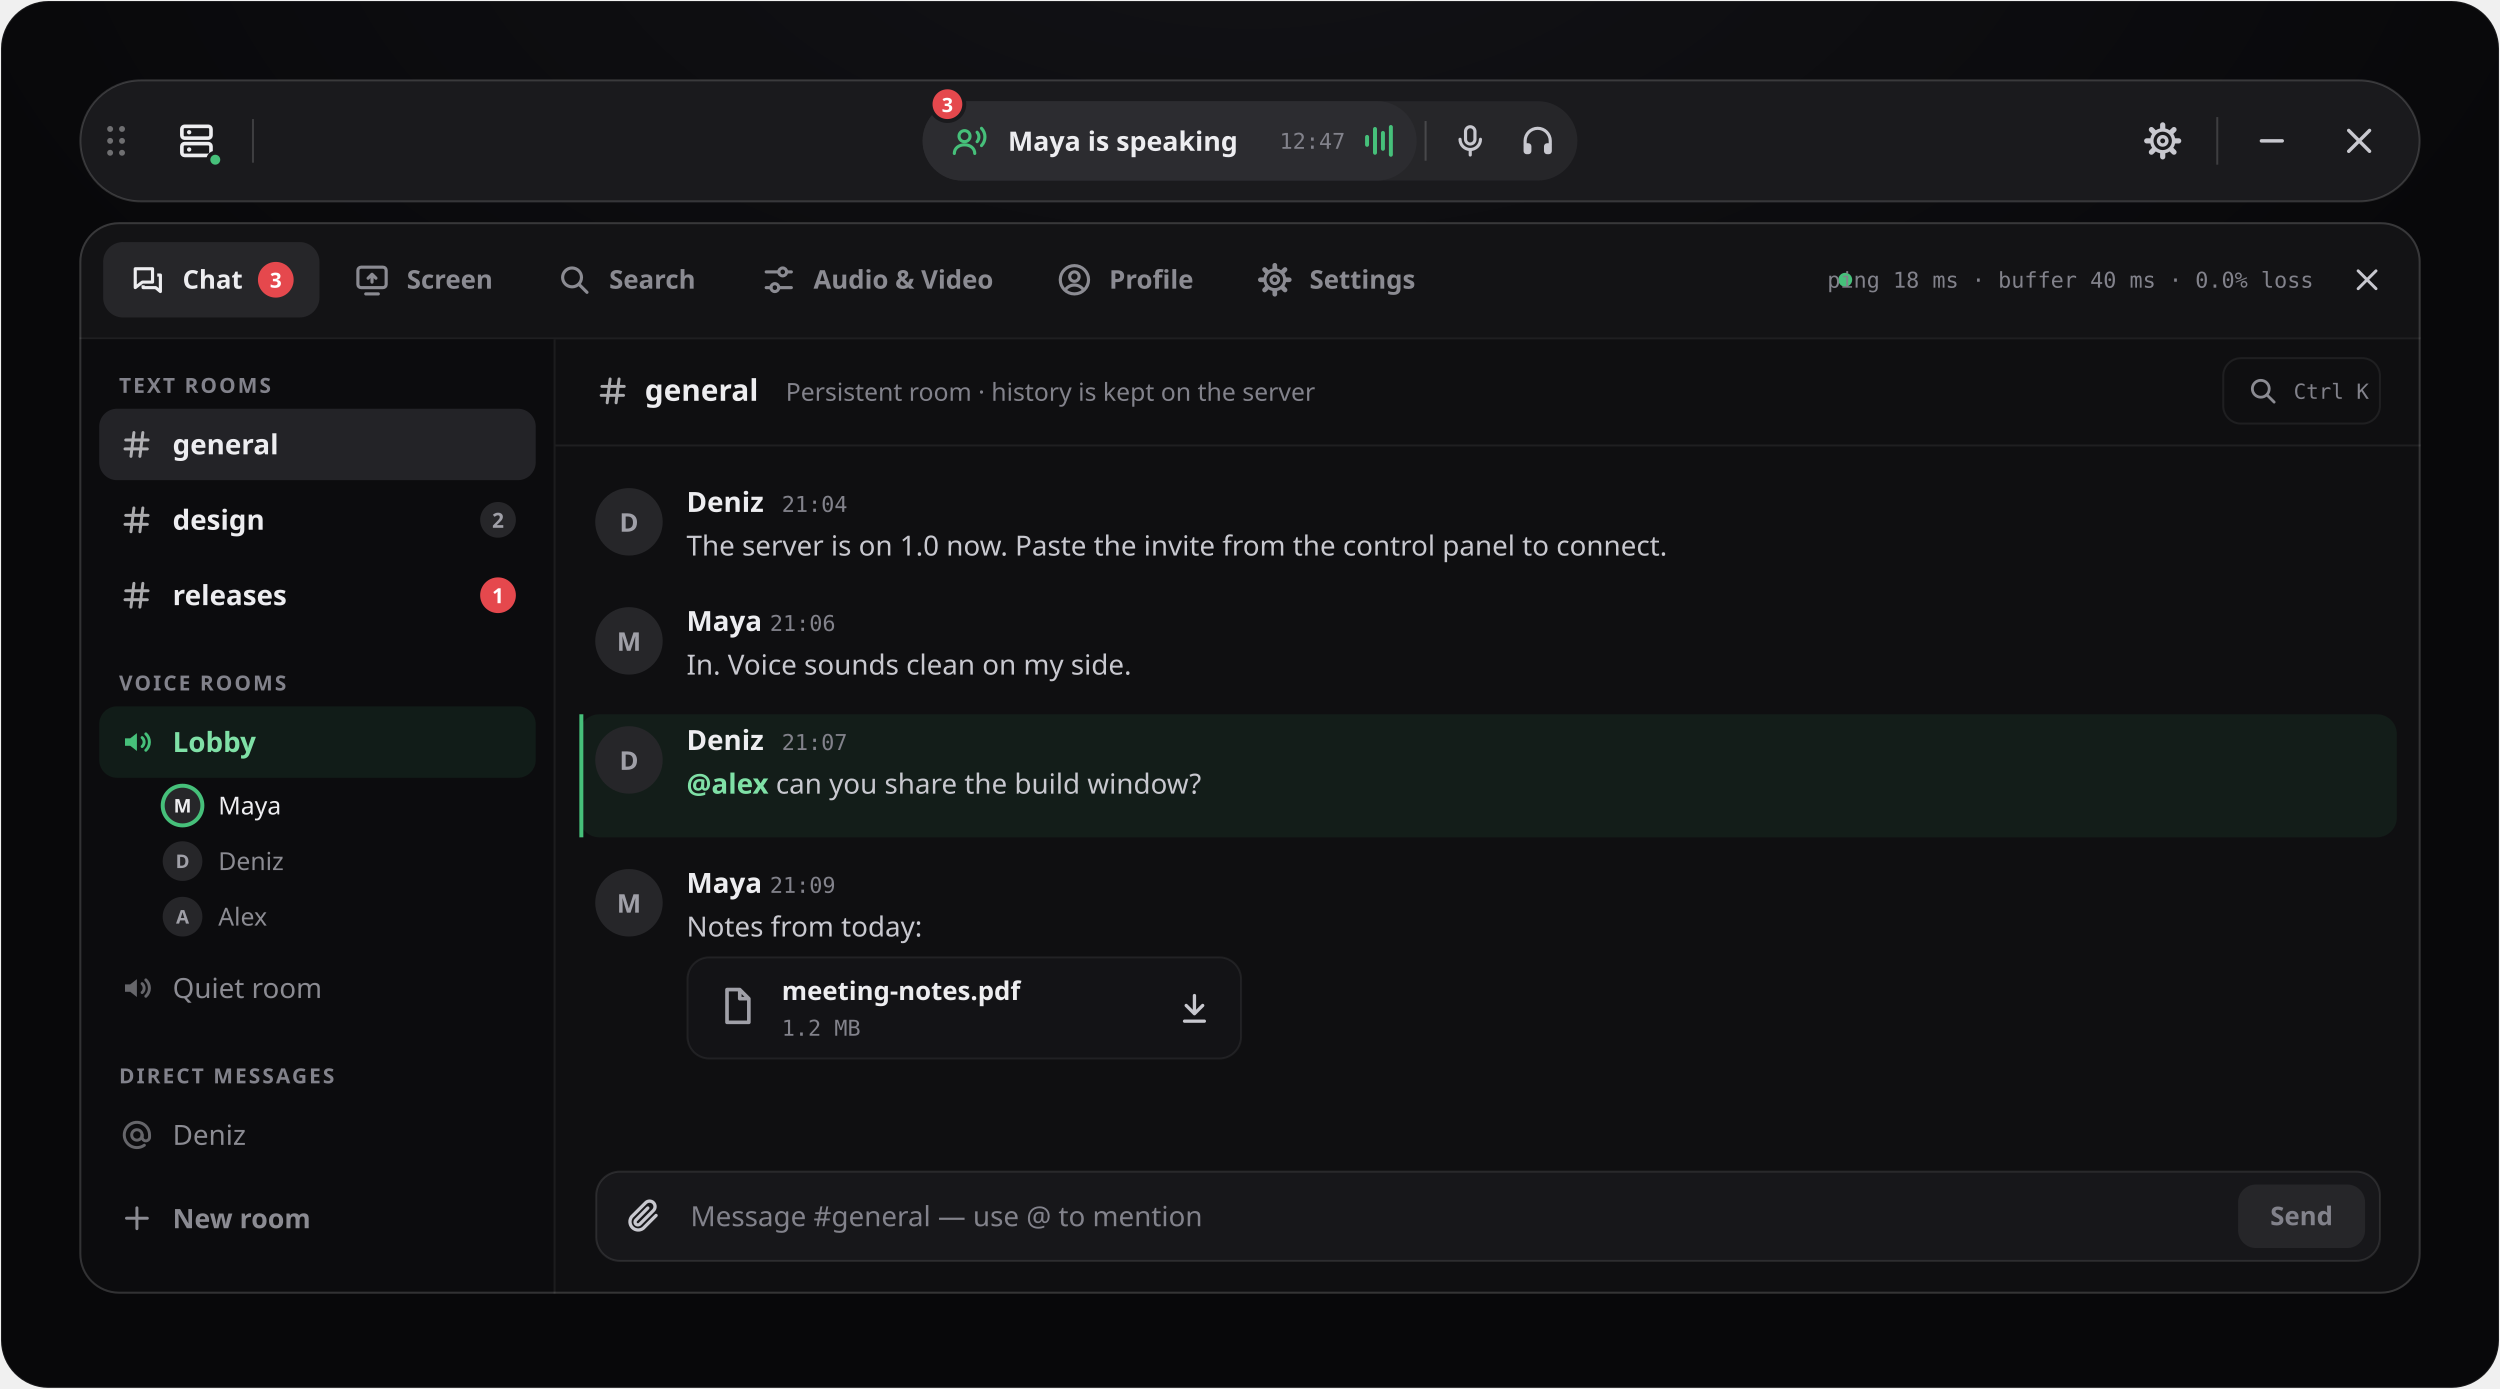
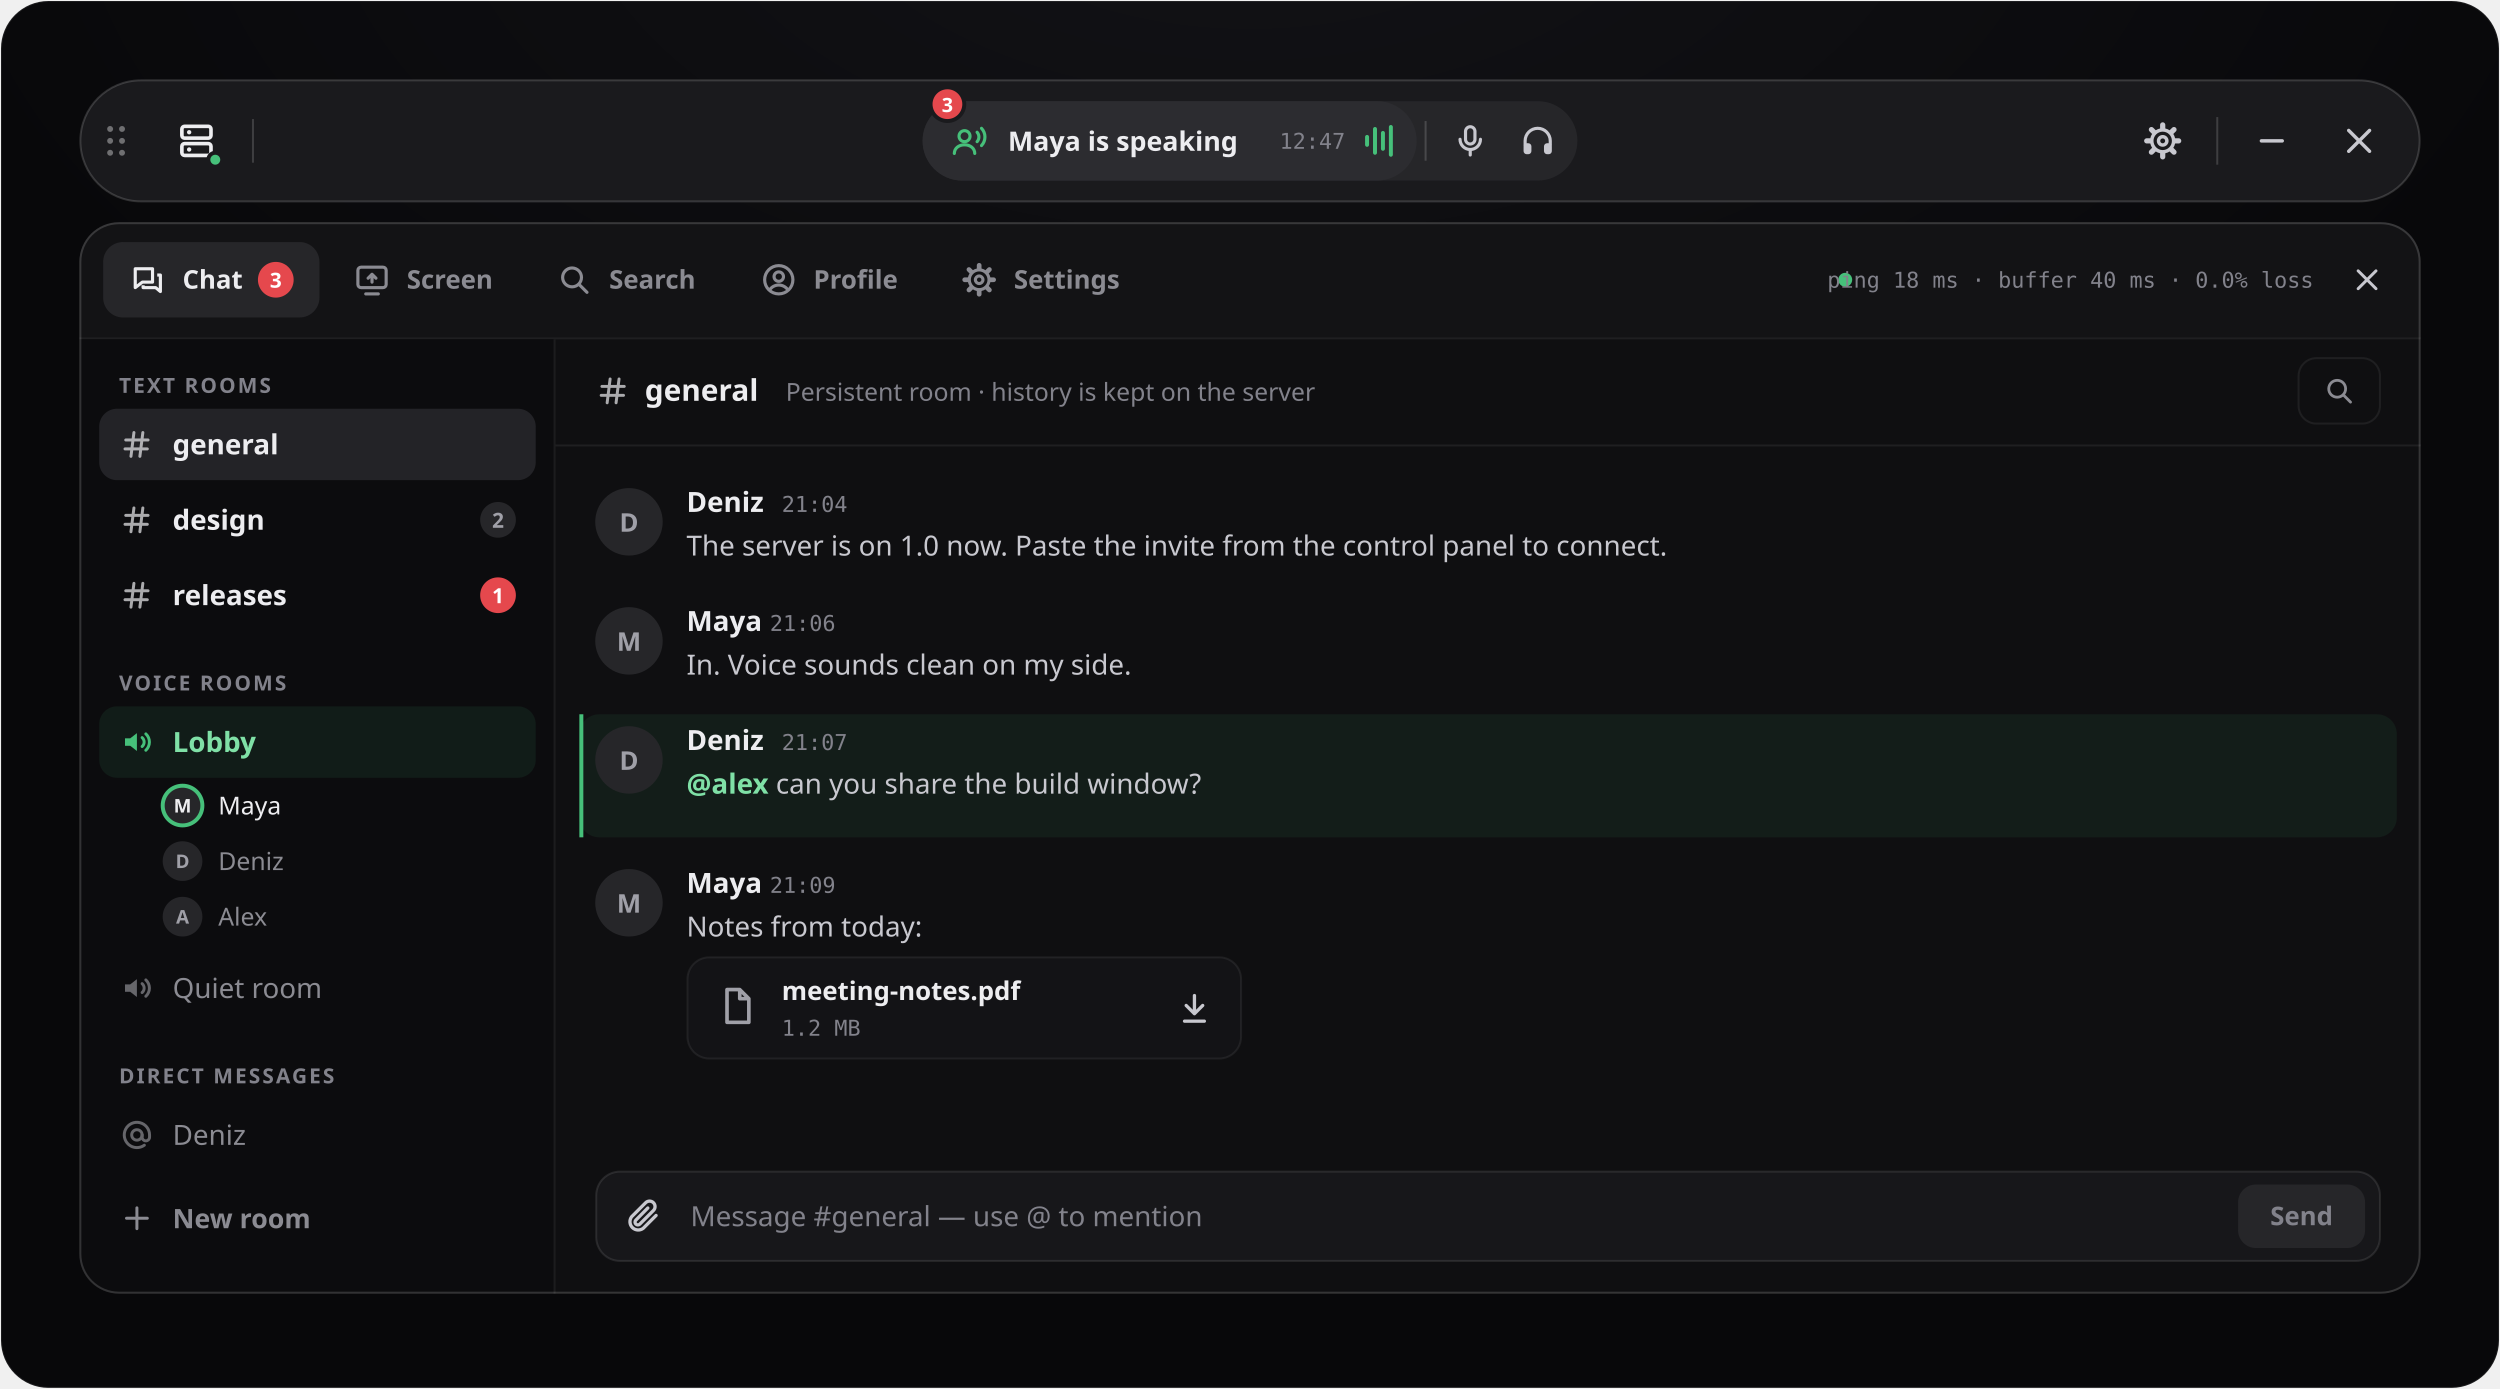
<svg xmlns="http://www.w3.org/2000/svg" viewBox="0 0 1260 700" width="1260" height="700" role="img" aria-labelledby="t d">
  <defs>
    <radialGradient id="bg" cx="50%" cy="-10%" r="90%">
      <stop offset="0" stop-color="#131317" />
      <stop offset="0.6" stop-color="#08080a" />
    </radialGradient>
    <clipPath id="pc">
      <rect x="40" y="112" width="1180" height="540" rx="20" />
    </clipPath>
    <symbol id="i-mic" viewBox="0 0 24 24">
      <g fill="none" stroke="currentColor" stroke-width="2" stroke-linecap="round">
        <rect x="9" y="3" width="6" height="11" rx="3" />
        <path d="M5.5 11a6.5 6.5 0 0 0 13 0M12 17.5V21" />
      </g>
    </symbol>
    <symbol id="i-hp" viewBox="0 0 24 24">
      <path d="M4 15v-3a8 8 0 0 1 16 0v3" fill="none" stroke="currentColor" stroke-width="2" />
      <rect x="3" y="13.5" width="5" height="7" rx="2" fill="currentColor" />
      <rect x="16" y="13.5" width="5" height="7" rx="2" fill="currentColor" />
    </symbol>
    <symbol id="i-share" viewBox="0 0 24 24">
      <g fill="none" stroke="currentColor" stroke-width="2" stroke-linecap="round" stroke-linejoin="round">
        <rect x="3" y="4" width="18" height="13" rx="2" />
        <path d="M8 21h8M12 13.5V8.5M9.5 11 12 8.5l2.5 2.5" />
      </g>
    </symbol>
    <symbol id="i-gear" viewBox="0 0 24 24">
      <g fill="none" stroke="currentColor" stroke-linecap="round">
        <circle cx="12" cy="12" r="6.3" stroke-width="2" />
        <circle cx="12" cy="12" r="2.4" stroke-width="2" />
        <path stroke-width="3" d="M12 2.8v1.9M12 19.3v1.9M2.8 12h1.9M19.3 12h1.9M5.5 5.5l1.3 1.3M17.2 17.2l1.3 1.3M5.5 18.5l1.3-1.3M17.2 6.8l1.3-1.3" />
      </g>
    </symbol>
    <symbol id="i-dns" viewBox="0 0 24 24">
      <g fill="none" stroke="currentColor" stroke-width="2">
        <rect x="4" y="4" width="16" height="6.5" rx="1.5" />
        <rect x="4" y="13.5" width="16" height="6.5" rx="1.5" />
      </g>
      <circle cx="8" cy="7.25" r="1.2" fill="currentColor" />
      <circle cx="8" cy="16.75" r="1.2" fill="currentColor" />
    </symbol>
    <symbol id="i-voice" viewBox="0 0 24 24">
      <g fill="none" stroke="currentColor" stroke-width="2" stroke-linecap="round">
        <circle cx="9" cy="9" r="3.5" />
        <path d="M2.5 20c0-3.3 2.9-5.5 6.5-5.5s6.5 2.2 6.5 5.5M17 6.5a4.5 4.5 0 0 1 0 6M19.8 4a8 8 0 0 1 0 11" />
      </g>
    </symbol>
    <symbol id="i-forum" viewBox="0 0 24 24">
      <path d="M4 5h11v8.5H8.5L4 17zM18 9h2v10.5L17 17H9v-1.5" fill="none" stroke="currentColor" stroke-width="2" stroke-linejoin="round" />
    </symbol>
    <symbol id="i-search" viewBox="0 0 24 24">
      <g fill="none" stroke="currentColor" stroke-width="2" stroke-linecap="round">
        <circle cx="10.5" cy="10.5" r="6" />
        <path d="M15 15l5 5" />
-       </g>
-     </symbol>
-     <symbol id="i-tune" viewBox="0 0 24 24">
-       <g fill="none" stroke="currentColor" stroke-width="2" stroke-linecap="round">
-         <path d="M4 7h8M17 7h3M4 17h3M12 17h8" />
-         <circle cx="14.5" cy="7" r="2.5" />
-         <circle cx="9.5" cy="17" r="2.5" />
      </g>
    </symbol>
    <symbol id="i-user" viewBox="0 0 24 24">
      <g fill="none" stroke="currentColor" stroke-width="2">
        <circle cx="12" cy="12" r="9" />
        <circle cx="12" cy="10" r="3" />
        <path d="M6.3 18.3a7 7 0 0 1 11.4 0" />
      </g>
    </symbol>
    <symbol id="i-min" viewBox="0 0 24 24">
      <path d="M6 12h12" stroke="currentColor" stroke-width="2" stroke-linecap="round" />
    </symbol>
    <symbol id="i-close" viewBox="0 0 24 24">
      <path d="M6 6l12 12M18 6 6 18" stroke="currentColor" stroke-width="2" stroke-linecap="round" />
    </symbol>
    <symbol id="i-hash" viewBox="0 0 24 24">
      <path d="M10 4 8 20M16 4l-2 16M4.5 9h15M4 15h15" fill="none" stroke="currentColor" stroke-width="2" stroke-linecap="round" />
    </symbol>
    <symbol id="i-vol" viewBox="0 0 24 24">
      <path d="M4 9.5h3.5L12 6v12l-4.5-3.5H4z" fill="currentColor" />
      <path d="M15.5 9a4 4 0 0 1 0 6M18 6.5a7.5 7.5 0 0 1 0 11" fill="none" stroke="currentColor" stroke-width="2" stroke-linecap="round" />
    </symbol>
    <symbol id="i-at" viewBox="0 0 24 24">
      <g fill="none" stroke="currentColor" stroke-width="2" stroke-linecap="round">
        <circle cx="12" cy="12" r="3.5" />
        <path d="M15.5 12v1.5a2.5 2.5 0 0 0 5 0V12a8.5 8.5 0 1 0-3.5 6.9" />
      </g>
    </symbol>
    <symbol id="i-plus" viewBox="0 0 24 24">
      <path d="M12 5v14M5 12h14" stroke="currentColor" stroke-width="2" stroke-linecap="round" />
    </symbol>
    <symbol id="i-clip" viewBox="0 0 24 24">
      <path d="M20 11.5l-7.8 7.8a5 5 0 0 1-7-7l8.5-8.5a3.3 3.3 0 0 1 4.7 4.7l-8.3 8.3a1.7 1.7 0 0 1-2.4-2.4L15 7" fill="none" stroke="currentColor" stroke-width="2" stroke-linecap="round" />
    </symbol>
    <symbol id="i-file" viewBox="0 0 24 24">
      <path d="M7 3h7l5 5v13H7zM14 3v5h5" fill="none" stroke="currentColor" stroke-width="2" stroke-linejoin="round" />
    </symbol>
    <symbol id="i-down" viewBox="0 0 24 24">
      <path d="M12 4.5v11M7 10.5l5 5 5-5M6 20h12" fill="none" stroke="currentColor" stroke-width="2" stroke-linecap="round" stroke-linejoin="round" />
    </symbol>
  </defs>
  <style>
    .t{font-family:Manrope,'Segoe UI',system-ui,sans-serif}
    .m{font-family:'JetBrains Mono',Consolas,monospace}
  </style>
  <rect x="0.5" y="0.5" width="1259" height="699" rx="24" fill="url(#bg)" stroke="#ffffff" stroke-opacity="0.08" />
  <rect x="40.5" y="40.5" width="1179" height="61" rx="30.5" fill="#1a1a1d" stroke="#ffffff" stroke-opacity="0.16" />
  <g fill="#ededf0" fill-opacity="0.4">
    <circle cx="55.5" cy="65" r="1.5" />
    <circle cx="61.5" cy="65" r="1.5" />
    <circle cx="55.5" cy="71" r="1.5" />
    <circle cx="61.5" cy="71" r="1.5" />
    <circle cx="55.5" cy="77" r="1.5" />
    <circle cx="61.5" cy="77" r="1.5" />
  </g>
  <use href="#i-dns" x="88" y="60" width="22" height="22" color="#ededf0" />
  <circle cx="108.5" cy="80.5" r="3.5" fill="#46c07a" stroke="#1a1a1d" stroke-width="2" />
  <rect x="127" y="60" width="1" height="22" fill="#ffffff" fill-opacity="0.16" />
  <rect x="465" y="51" width="330" height="40" rx="20" fill="#262629" />
  <rect x="465" y="51" width="249" height="40" rx="20" fill="#2c2c30" />
  <use href="#i-voice" x="479" y="61.5" width="19" height="19" color="#46c07a" />
  <text x="508" y="76" class="t" font-size="13.5" font-weight="600" fill="#ededf0">Maya is speaking</text>
  <text x="678" y="75" class="m" font-size="11" fill="#82828b" text-anchor="end">12:47</text>
  <g fill="#46c07a">
    <rect x="688" y="68" width="2" height="6" rx="1" />
    <rect x="692" y="64" width="2" height="14" rx="1" />
    <rect x="696" y="66" width="2" height="10" rx="1" />
    <rect x="700" y="63" width="2" height="16" rx="1" />
  </g>
  <rect x="718" y="61" width="1" height="20" fill="#ffffff" fill-opacity="0.16" />
  <use href="#i-mic" x="731.5" y="61.5" width="19" height="19" color="#c8c8cf" />
  <use href="#i-hp" x="765.5" y="61.5" width="19" height="19" color="#c8c8cf" />
  <rect x="469" y="44" width="17" height="17" rx="8.5" fill="#e5484d" stroke="#1a1a1d" stroke-width="2" />
  <text x="477.5" y="56.5" class="t" font-size="10" font-weight="800" fill="#ffffff" text-anchor="middle">3</text>
  <use href="#i-gear" x="1079.5" y="60.5" width="21" height="21" color="#c8c8cf" />
  <rect x="1117" y="59" width="1" height="24" fill="#ffffff" fill-opacity="0.16" />
  <use href="#i-min" x="1134.5" y="60.5" width="21" height="21" color="#c8c8cf" />
  <use href="#i-close" x="1178.5" y="60.5" width="21" height="21" color="#c8c8cf" />
  <rect x="40" y="112" width="1180" height="540" rx="20" fill="#0f0f11" />
  <g clip-path="url(#pc)">
    <rect x="40" y="112" width="1180" height="58" fill="#131315" />
    <rect x="40" y="170" width="1180" height="1" fill="#ffffff" fill-opacity="0.07" />
    <rect x="52" y="122" width="109" height="38" rx="10" fill="#262629" />
    <use href="#i-forum" x="65" y="131.5" width="19" height="19" color="#ededf0" />
    <text x="92" y="145.5" class="t" font-size="13" font-weight="600" fill="#ededf0">Chat</text>
    <rect x="130" y="132" width="18" height="18" rx="9" fill="#e5484d" />
    <text x="139" y="145" class="t" font-size="10.5" font-weight="800" fill="#ffffff" text-anchor="middle">3</text>
    <use href="#i-share" x="178" y="131.5" width="19" height="19" color="#8b8b92" />
    <text x="205" y="145.5" class="t" font-size="13" font-weight="600" fill="#8b8b92">Screen</text>
    <use href="#i-search" x="280" y="131.5" width="19" height="19" color="#8b8b92" />
    <text x="307" y="145.5" class="t" font-size="13" font-weight="600" fill="#8b8b92">Search</text>
-     <use href="#i-tune" x="383" y="131.5" width="19" height="19" color="#8b8b92" />
-     <text x="410" y="145.5" class="t" font-size="13" font-weight="600" fill="#8b8b92">Audio &amp; Video</text>
-     <use href="#i-user" x="532" y="131.5" width="19" height="19" color="#8b8b92" />
-     <text x="559" y="145.5" class="t" font-size="13" font-weight="600" fill="#8b8b92">Profile</text>
-     <use href="#i-gear" x="633" y="131.5" width="19" height="19" color="#8b8b92" />
-     <text x="660" y="145.5" class="t" font-size="13" font-weight="600" fill="#8b8b92">Settings</text>
+     <use href="#i-user" x="383" y="131.5" width="19" height="19" color="#8b8b92" />
+     <text x="410" y="145.5" class="t" font-size="13" font-weight="600" fill="#8b8b92">Profile</text>
+     <use href="#i-gear" x="484" y="131.5" width="19" height="19" color="#8b8b92" />
+     <text x="511" y="145.5" class="t" font-size="13" font-weight="600" fill="#8b8b92">Settings</text>
    <circle cx="930" cy="141" r="3.5" fill="#46c07a" />
    <text x="1166" y="145" class="m" font-size="11" fill="#82828b" text-anchor="end">ping 18 ms · buffer 40 ms · 0.0% loss</text>
    <use href="#i-close" x="1184" y="132" width="18" height="18" color="#c8c8cf" />
    <rect x="40" y="171" width="240" height="490" fill="#0c0c0e" />
    <rect x="279" y="171" width="1" height="490" fill="#ffffff" fill-opacity="0.07" />
    <text x="60" y="198" class="t" font-size="10.5" font-weight="800" letter-spacing="1.05" fill="#82828b">TEXT ROOMS</text>
    <rect x="50" y="206" width="220" height="36" rx="9" fill="#232327" />
    <use href="#i-hash" x="60" y="215" width="18" height="18" color="#ededf0" opacity="0.7" />
    <text x="87" y="229" class="t" font-size="14" font-weight="600" fill="#ededf0">general</text>
    <use href="#i-hash" x="60" y="253" width="18" height="18" color="#ededf0" opacity="0.7" />
    <text x="87" y="267" class="t" font-size="14" font-weight="600" fill="#ededf0">design</text>
    <rect x="242" y="253" width="18" height="18" rx="9" fill="#262629" />
    <text x="251" y="266" class="t" font-size="10.5" font-weight="700" fill="#a0a0a8" text-anchor="middle">2</text>
    <use href="#i-hash" x="60" y="291" width="18" height="18" color="#ededf0" opacity="0.7" />
    <text x="87" y="305" class="t" font-size="14" font-weight="600" fill="#ededf0">releases</text>
    <rect x="242" y="291" width="18" height="18" rx="9" fill="#e5484d" />
    <text x="251" y="304" class="t" font-size="10.5" font-weight="800" fill="#ffffff" text-anchor="middle">1</text>
    <text x="60" y="348" class="t" font-size="10.5" font-weight="800" letter-spacing="1.05" fill="#82828b">VOICE ROOMS</text>
    <rect x="50" y="356" width="220" height="36" rx="9" fill="#46c07a" fill-opacity="0.09" />
    <use href="#i-vol" x="60" y="365" width="18" height="18" color="#46c07a" />
    <text x="87" y="379" class="t" font-size="14" font-weight="600" fill="#7fe0a6">Lobby</text>
    <circle cx="92" cy="406" r="10" fill="#262629" stroke="#46c07a" stroke-width="2" />
    <text x="92" y="409.5" class="t" font-size="9.5" font-weight="800" fill="#ededf0" text-anchor="middle">M</text>
    <text x="110" y="410.5" class="t" font-size="12.5" fill="#ededf0">Maya</text>
    <circle cx="92" cy="434" r="10" fill="#262629" />
    <text x="92" y="437.5" class="t" font-size="9.5" font-weight="800" fill="#a0a0a8" text-anchor="middle">D</text>
    <text x="110" y="438.5" class="t" font-size="12.5" fill="#8b8b92">Deniz</text>
    <circle cx="92" cy="462" r="10" fill="#262629" />
    <text x="92" y="465.5" class="t" font-size="9.5" font-weight="800" fill="#a0a0a8" text-anchor="middle">A</text>
    <text x="110" y="466.5" class="t" font-size="12.5" fill="#8b8b92">Alex</text>
    <use href="#i-vol" x="60" y="489" width="18" height="18" color="#8b8b92" opacity="0.7" />
    <text x="87" y="503" class="t" font-size="14" font-weight="500" fill="#8b8b92">Quiet room</text>
    <text x="60" y="546" class="t" font-size="10.5" font-weight="800" letter-spacing="1.05" fill="#82828b">DIRECT MESSAGES</text>
    <use href="#i-at" x="60" y="563" width="18" height="18" color="#8b8b92" opacity="0.7" />
    <text x="87" y="577" class="t" font-size="14" font-weight="500" fill="#8b8b92">Deniz</text>
    <use href="#i-plus" x="60" y="605" width="18" height="18" color="#8b8b92" />
    <text x="87" y="619" class="t" font-size="13.5" font-weight="600" fill="#8b8b92">New room</text>
    <use href="#i-hash" x="300" y="188" width="18" height="18" color="#ededf0" opacity="0.7" />
    <text x="325" y="202" class="t" font-size="15" font-weight="700" fill="#ededf0">general</text>
    <text x="396" y="202" class="t" font-size="12.5" fill="#82828b">Persistent room · history is kept on the server</text>
-     <rect x="1120.5" y="180.5" width="79" height="33" rx="9" fill="none" stroke="#ffffff" stroke-opacity="0.07" />
-     <use href="#i-search" x="1132" y="188.5" width="17" height="17" color="#8b8b92" />
-     <text x="1156" y="201" class="m" font-size="10.5" fill="#82828b">Ctrl K</text>
+     <rect x="1158.5" y="180.5" width="41" height="33" rx="9" fill="none" stroke="#ffffff" stroke-opacity="0.07" />
+     <use href="#i-search" x="1170.5" y="188.5" width="17" height="17" color="#8b8b92" />
    <rect x="280" y="224" width="940" height="1" fill="#ffffff" fill-opacity="0.07" />
    <circle cx="317" cy="263" r="17" fill="#262629" />
    <text x="317" y="268" class="t" font-size="13" font-weight="800" fill="#a0a0a8" text-anchor="middle">D</text>
    <text x="346" y="258" class="t" font-size="14" font-weight="700" fill="#ededf0">Deniz</text>
    <text x="394" y="258" class="m" font-size="11" fill="#82828b">21:04</text>
    <text x="346" y="280" class="t" font-size="14" fill="#c8c8cf">The server is on 1.0 now. Paste the invite from the control panel to connect.</text>
    <circle cx="317" cy="323" r="17" fill="#262629" />
    <text x="317" y="328" class="t" font-size="13" font-weight="800" fill="#a0a0a8" text-anchor="middle">M</text>
    <text x="346" y="318" class="t" font-size="14" font-weight="700" fill="#ededf0">Maya</text>
    <text x="388" y="318" class="m" font-size="11" fill="#82828b">21:06</text>
    <text x="346" y="340" class="t" font-size="14" fill="#c8c8cf">In. Voice sounds clean on my side.</text>
    <rect x="292" y="360" width="916" height="62" rx="10" fill="#46c07a" fill-opacity="0.08" />
    <rect x="292" y="360" width="2" height="62" fill="#46c07a" />
    <circle cx="317" cy="383" r="17" fill="#262629" />
    <text x="317" y="388" class="t" font-size="13" font-weight="800" fill="#a0a0a8" text-anchor="middle">D</text>
    <text x="346" y="378" class="t" font-size="14" font-weight="700" fill="#ededf0">Deniz</text>
    <text x="394" y="378" class="m" font-size="11" fill="#82828b">21:07</text>
    <text x="346" y="400" class="t" font-size="14" fill="#c8c8cf">
      <tspan fill="#7fe0a6" font-weight="600">@alex</tspan> can you share the build window?</text>
    <circle cx="317" cy="455" r="17" fill="#262629" />
    <text x="317" y="460" class="t" font-size="13" font-weight="800" fill="#a0a0a8" text-anchor="middle">M</text>
    <text x="346" y="450" class="t" font-size="14" font-weight="700" fill="#ededf0">Maya</text>
    <text x="388" y="450" class="m" font-size="11" fill="#82828b">21:09</text>
    <text x="346" y="472" class="t" font-size="14" fill="#c8c8cf">Notes from today:</text>
    <rect x="346.5" y="482.5" width="279" height="51" rx="11" fill="#131316" stroke="#ffffff" stroke-opacity="0.07" />
    <use href="#i-file" x="360" y="496" width="22" height="22" color="#a0a0a8" />
    <text x="394" y="504" class="t" font-size="13" font-weight="600" fill="#ededf0">meeting-notes.pdf</text>
    <text x="394" y="522" class="m" font-size="11" fill="#82828b">1.2 MB</text>
    <use href="#i-down" x="592" y="498" width="20" height="20" color="#c8c8cf" />
    <rect x="300.5" y="590.5" width="899" height="45" rx="12" fill="#17171a" stroke="#ffffff" stroke-opacity="0.1" />
    <use href="#i-clip" x="314" y="603" width="20" height="20" color="#c8c8cf" />
    <text x="348" y="618" class="t" font-size="14" fill="#82828b">Message #general — use @ to mention</text>
    <rect x="1128" y="597" width="64" height="32" rx="9" fill="#262629" />
    <text x="1160" y="617.5" class="t" font-size="13" font-weight="700" fill="#82828b" text-anchor="middle">Send</text>
  </g>
  <rect x="40.5" y="112.5" width="1179" height="539" rx="19.5" fill="none" stroke="#ffffff" stroke-opacity="0.16" />
</svg>
